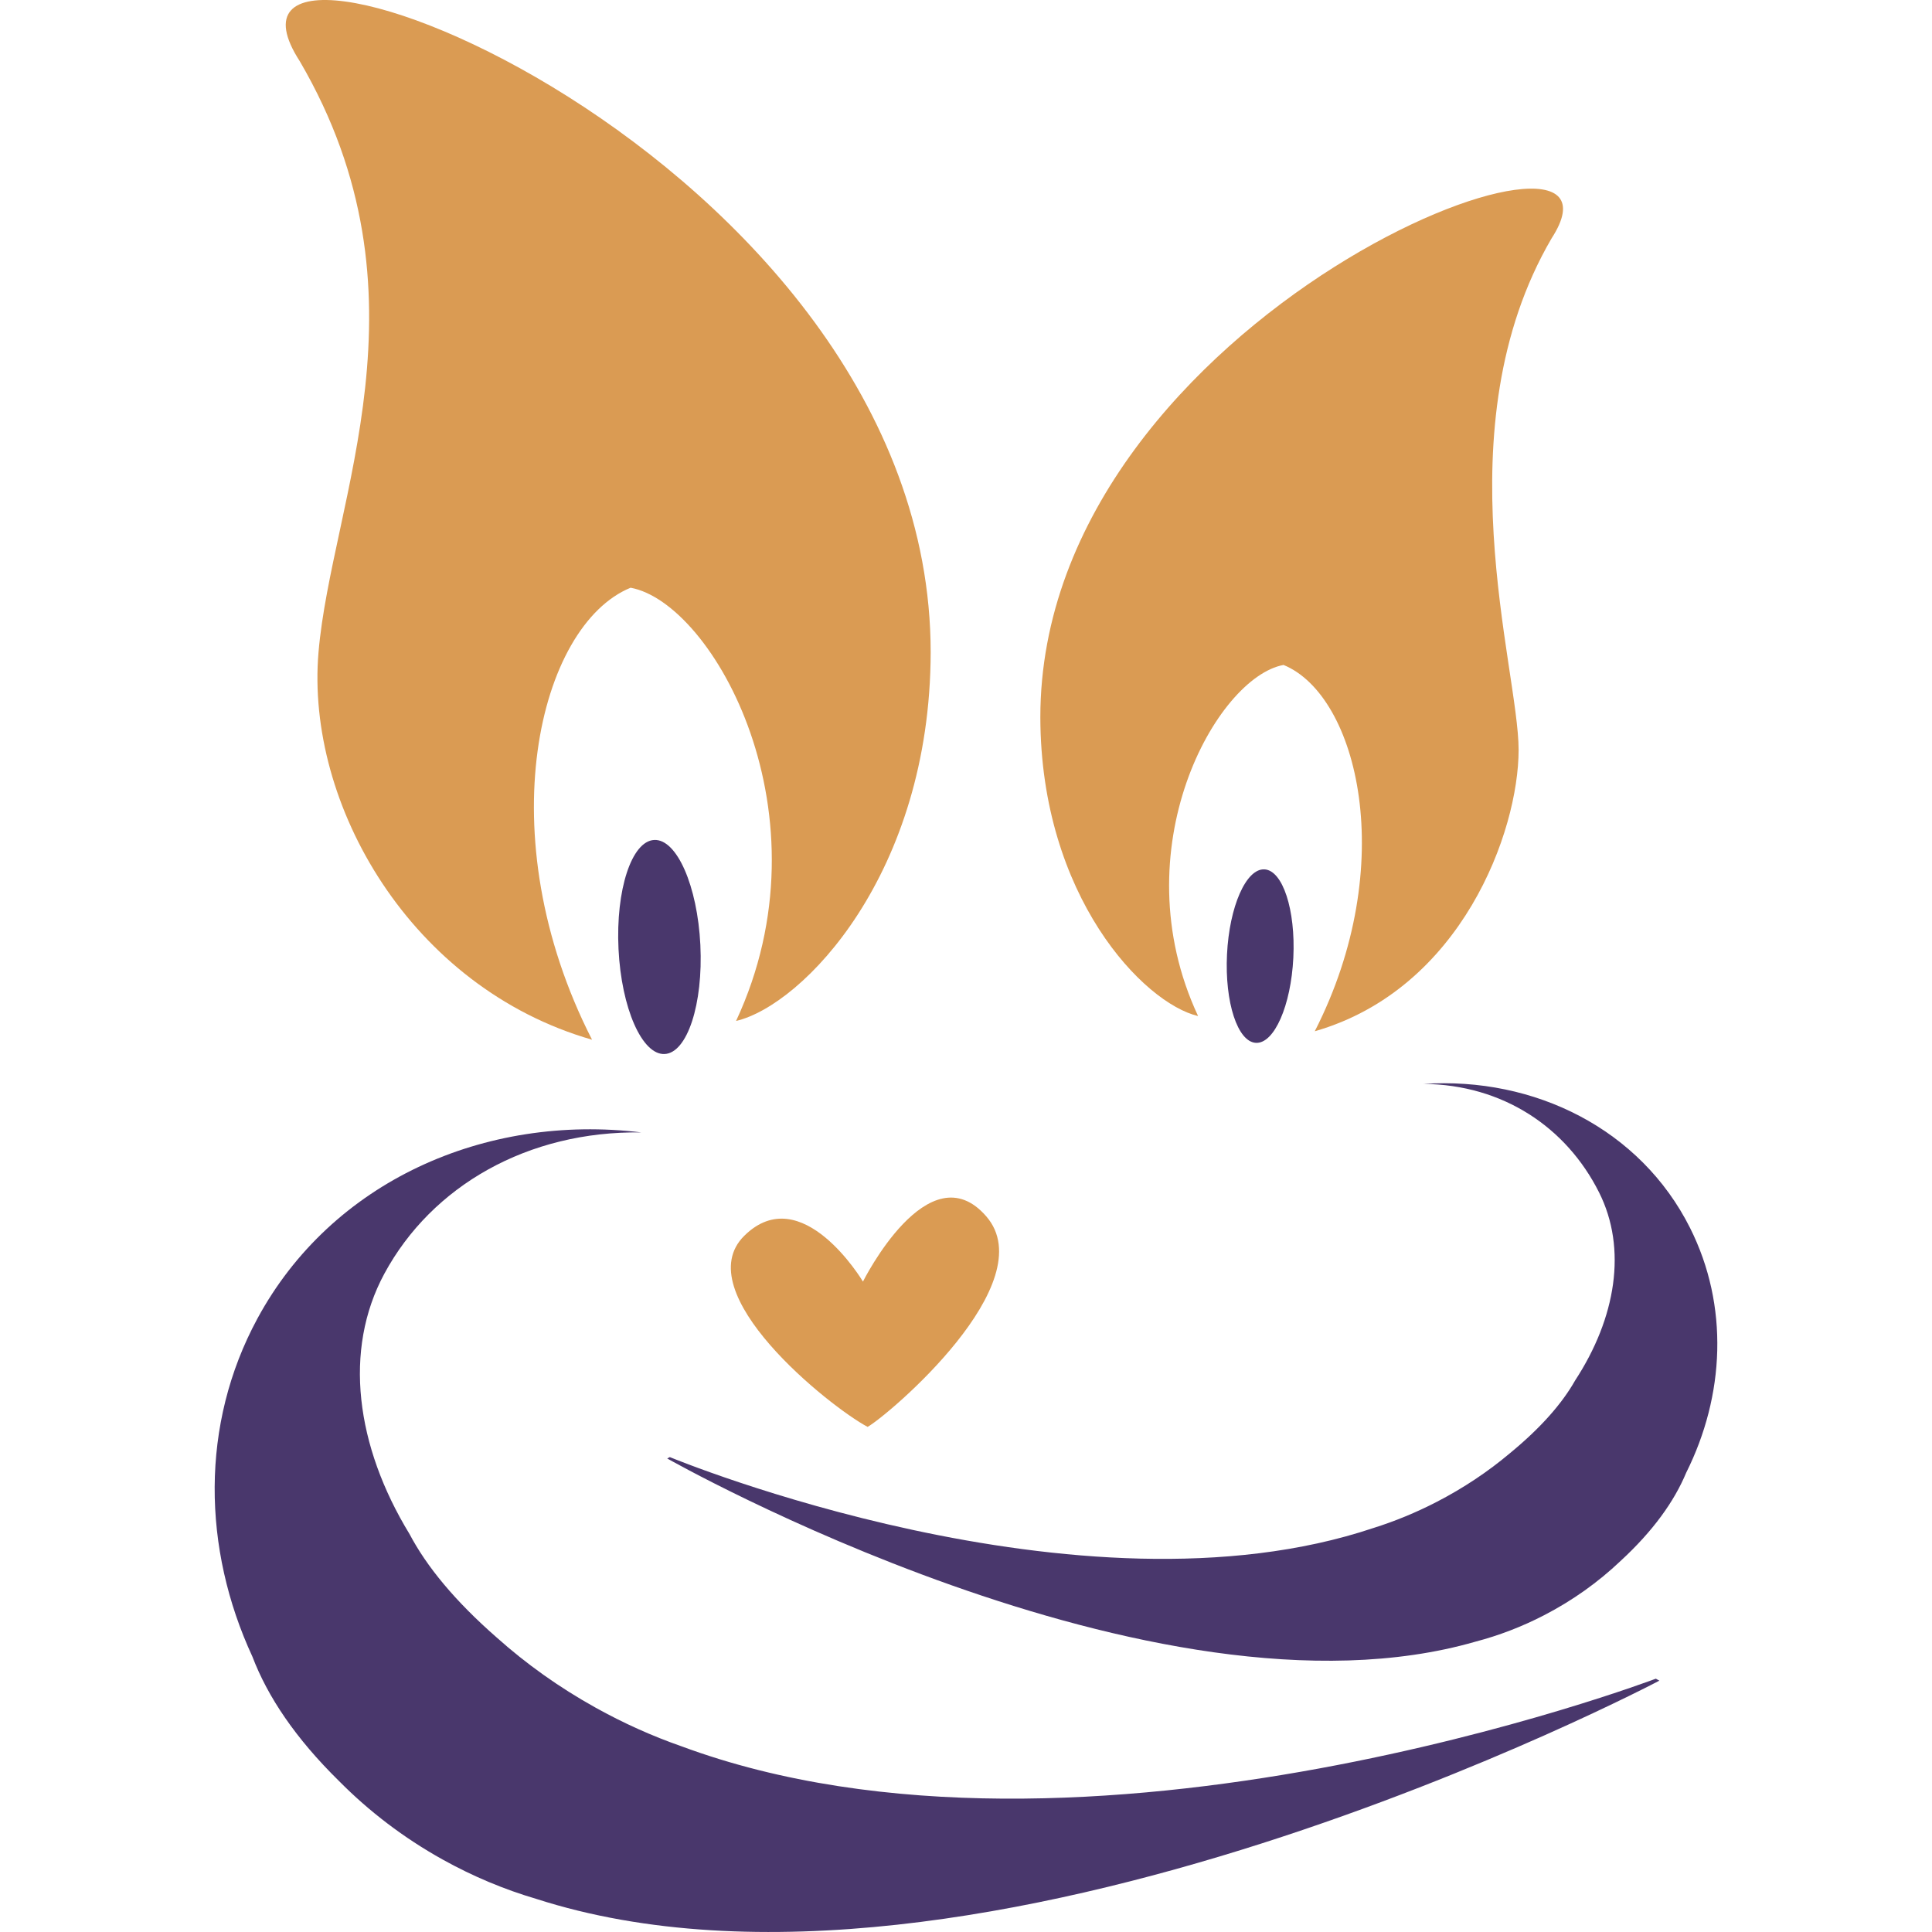
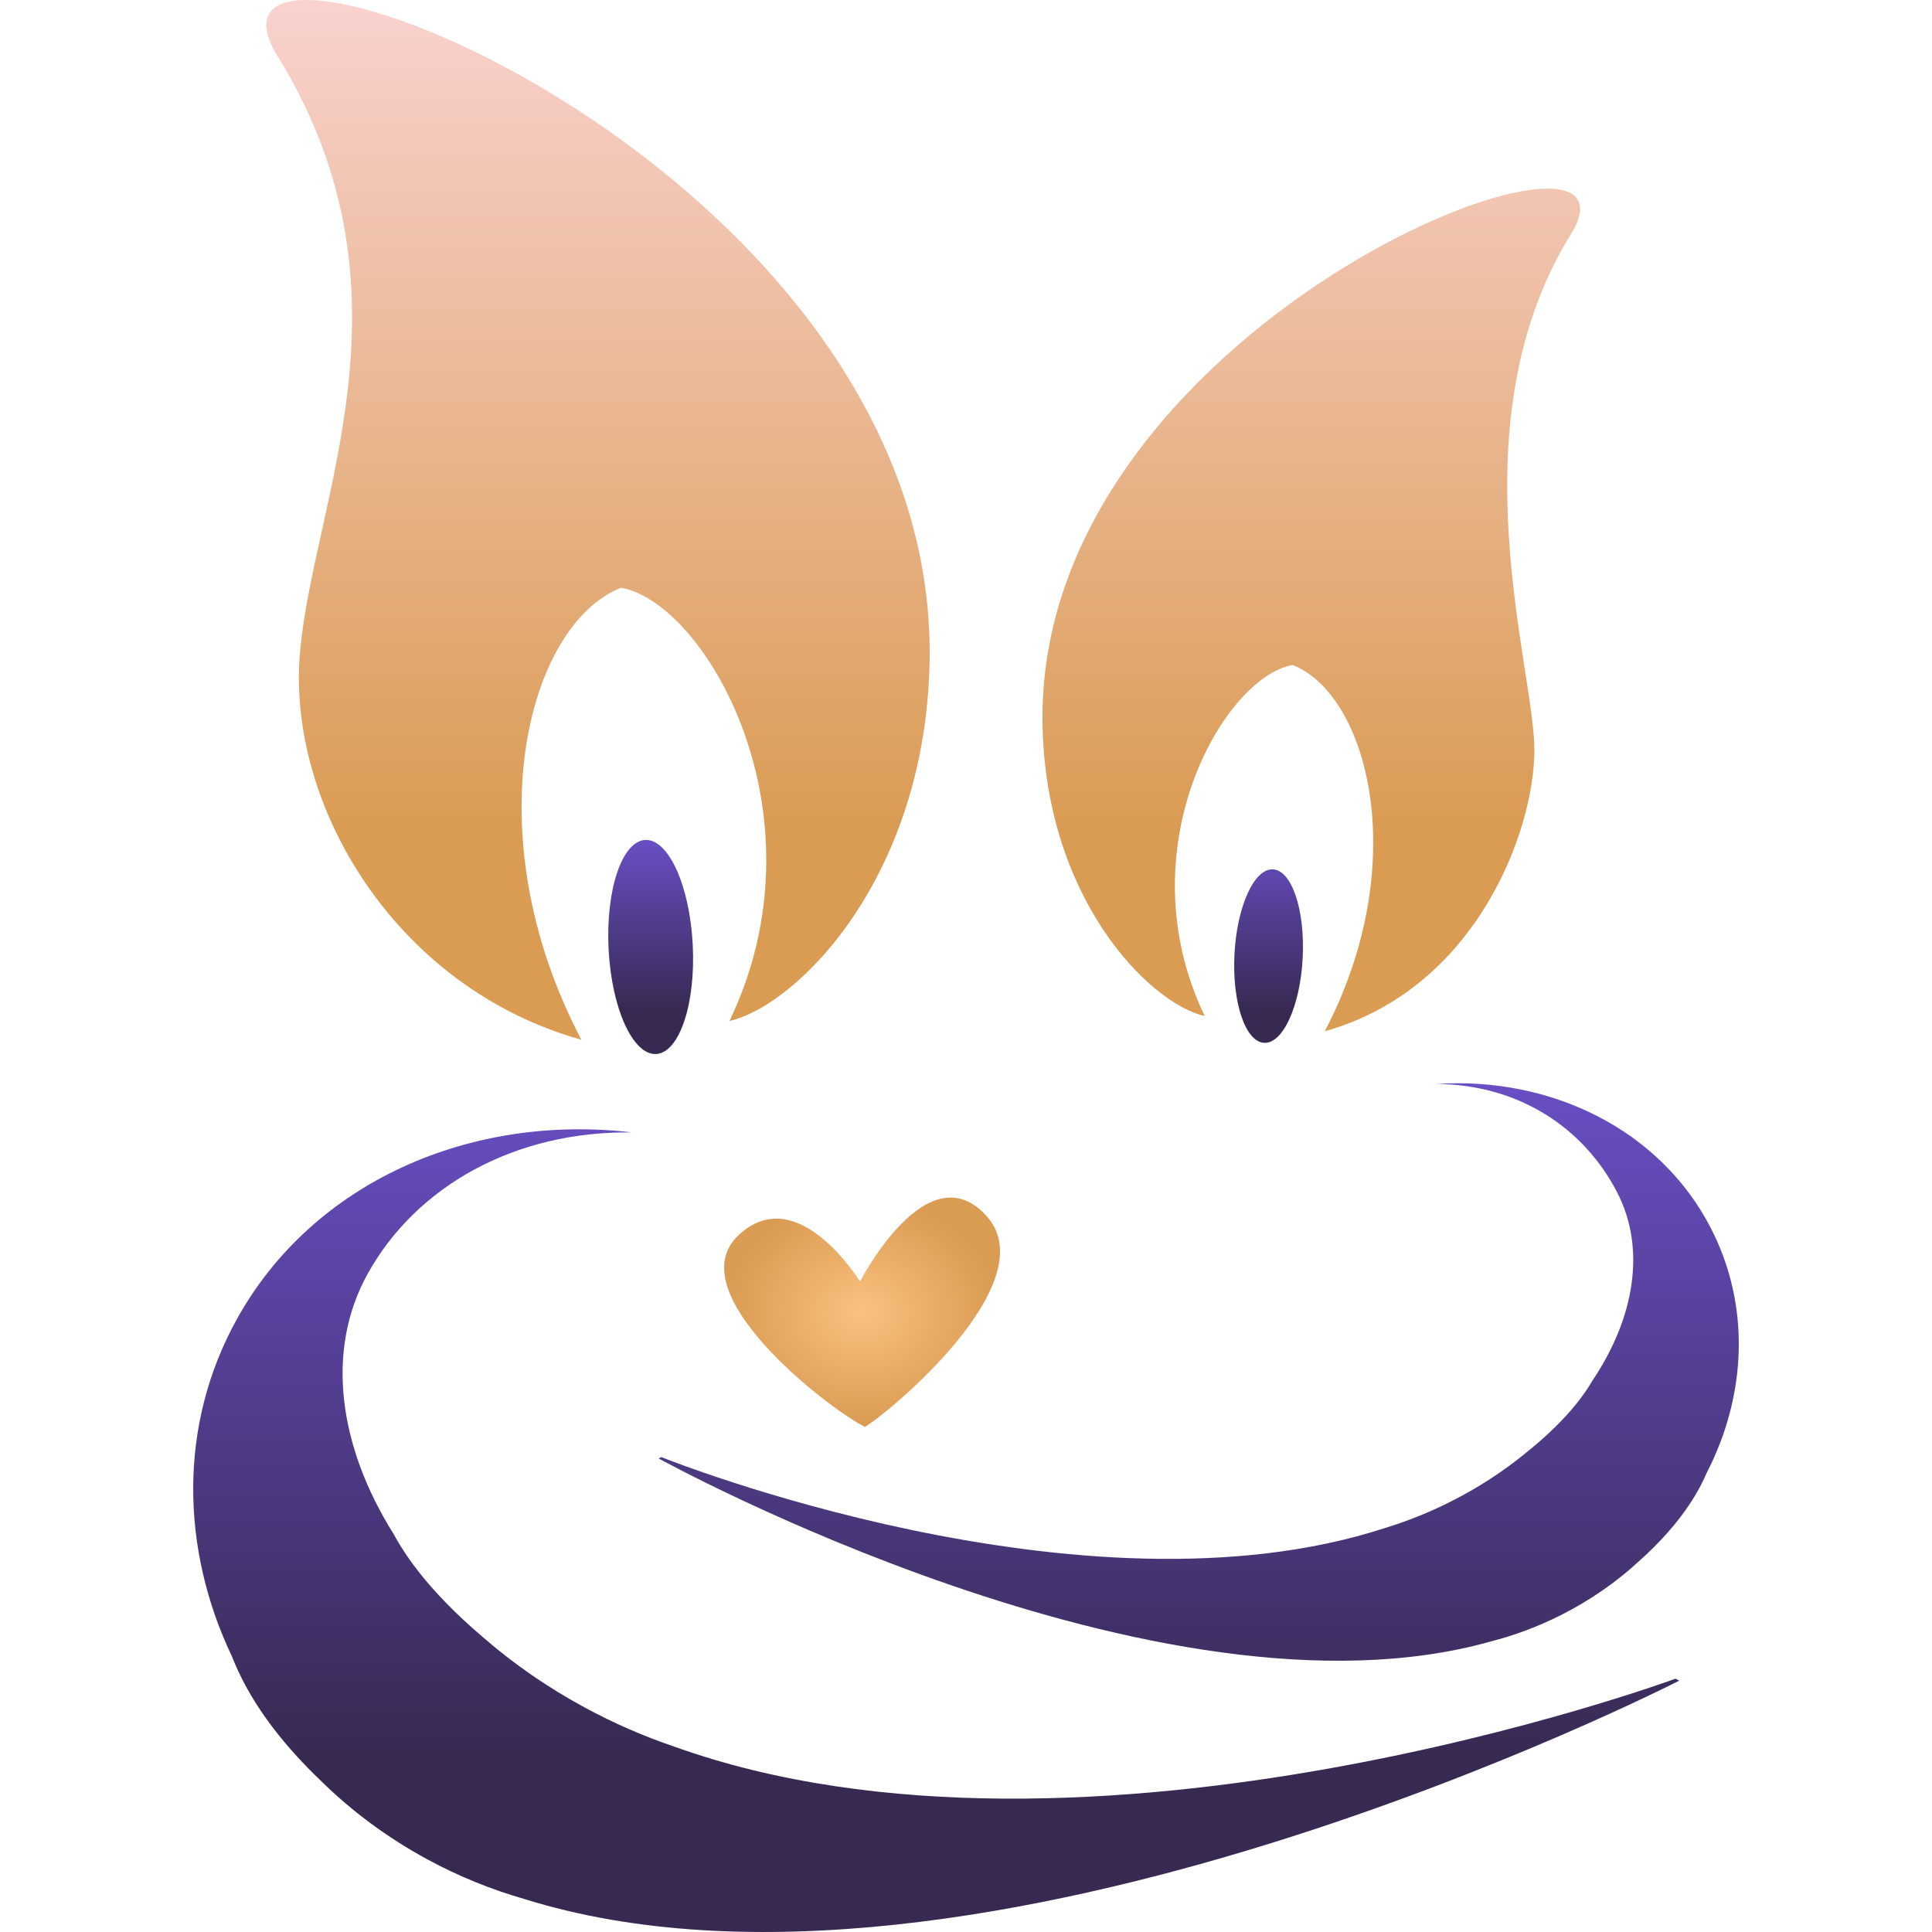
<svg xmlns="http://www.w3.org/2000/svg" version="1.1" width="1000" height="1000">
  <style>
    #light-icon {
      display: inline;
    }
    #dark-icon {
      display: none;
    }

    @media (prefers-color-scheme: dark) {
      #light-icon {
        display: none;
      }
      #dark-icon {
        display: inline;
      }
    }
  </style>
  <g id="light-icon">
    <svg version="1.1" width="1000" height="1000">
      <g>
-         <g transform="matrix(15.87302,0,0,15.87302,111.1111,0)">
-           <svg width="49" height="63" viewBox="0 0 49 63" fill="none">
-             <path d="M39.419 35.345C43.044 35.105 46.495 36.822 48.111 40.042C49.385 42.582 49.242 45.509 47.984 48.024C47.594 48.96 46.905 49.924 45.841 50.904C45.119 51.589 44.284 52.189 43.348 52.672C42.62 53.049 41.872 53.333 41.118 53.531C30.629 56.559 14.806 47.587 14.757 47.559L14.842 47.514C14.915 47.545 28.219 53.04 37.792 49.824C38.48 49.608 39.171 49.325 39.852 48.973C40.731 48.519 41.528 47.984 42.231 47.392C43.252 46.554 43.941 45.76 44.364 45.013C45.694 42.978 46.066 40.721 45.144 38.884C44.077 36.757 42.007 35.37 39.419 35.345Z" fill="#49376C" />
-             <path d="M3.386 21.272C3.808 16.313 7.225 9.618 2.778 2.001C-1.324 -4.332 23.348 4.983 23.348 21.272C23.334 28.482 19.186 32.78 17.002 33.292C20.131 26.586 16.265 19.662 13.563 19.165C10.564 20.392 8.894 27.227 12.306 33.904C6.398 32.205 2.963 26.232 3.386 21.272Z" fill="#DA9B53" />
-             <path d="M15.838 30.814C15.932 32.741 15.411 34.334 14.674 34.37C13.937 34.407 13.263 32.874 13.169 30.947C13.075 29.019 13.596 27.427 14.333 27.39C15.069 27.353 15.743 28.886 15.838 30.814Z" fill="#49376C" />
-             <path d="M42.52 24.452C42.52 21.792 39.991 13.946 43.595 7.773C46.92 2.641 26.924 10.19 26.924 23.391C26.936 29.233 30.297 32.717 32.068 33.132C29.531 27.698 32.665 22.086 34.854 21.683C37.285 22.678 38.638 28.216 35.873 33.628C40.661 32.251 42.52 27.112 42.52 24.452Z" fill="#DA9B53" />
-             <path d="M33.011 31.123C32.935 32.686 33.357 33.976 33.954 34.006C34.551 34.036 35.097 32.793 35.174 31.231C35.25 29.669 34.828 28.378 34.231 28.349C33.633 28.319 33.087 29.561 33.011 31.123Z" fill="#49376C" />
-             <path d="M21.14 41.791C21.142 41.787 23.282 37.493 25.162 39.665C27.044 41.837 21.985 46.133 21.292 46.529C20.039 45.862 15.398 42.143 17.272 40.295C19.145 38.45 21.136 41.783 21.14 41.791Z" fill="#DA9B53" />
-             <path d="M13.917 36.927C8.807 36.307 3.809 38.529 1.392 43C-0.474 46.452 -0.4 50.499 1.232 54.024C1.729 55.329 2.637 56.685 4.058 58.08C5.028 59.06 6.158 59.927 7.434 60.637C8.425 61.188 9.447 61.614 10.48 61.918C24.834 66.545 47.053 54.834 47.11 54.804L46.994 54.74C46.962 54.752 28.319 61.805 15.216 56.942C14.277 56.614 13.338 56.195 12.415 55.681C11.228 55.021 10.156 54.253 9.215 53.413C7.832 52.206 6.909 51.076 6.354 50.023C4.604 47.156 4.185 44.026 5.535 41.53C7.082 38.669 10.213 36.873 13.917 36.927Z" fill="#49376C" />
+         <g transform="matrix(5,0,0,5,100,0)">
+           <svg width="160" height="200" viewBox="0 0 160 200" fill="none">
+             <path d="M11.055 67.531C12.434 51.787 23.591 30.533 9.07 6.352C-4.325 -13.752 76.24 15.819 76.24 67.531C76.193 90.418 62.648 104.065 55.516 105.688C65.735 84.401 53.11 62.418 44.288 60.842C34.495 64.738 29.042 86.433 40.182 107.633C20.89 102.237 9.676 83.275 11.055 67.531Z" fill="url(#paint0_linear_419_781)" />
+             <path d="M138.84 77.625C138.839 69.18 130.583 44.273 142.352 24.676C153.207 8.383 87.915 32.348 87.916 74.257C87.953 92.805 98.93 103.865 104.71 105.18C96.429 87.929 106.661 70.114 113.81 68.836C121.746 71.993 126.165 89.576 117.138 106.756C132.772 102.384 138.84 86.07 138.84 77.625Z" fill="url(#paint1_linear_419_781)" />
+             <path d="M51.714 97.821C52.022 103.941 50.321 108.996 47.914 109.112C45.508 109.229 43.308 104.363 43 98.243C42.692 92.123 44.394 87.068 46.8 86.952C49.206 86.835 51.407 91.702 51.714 97.821Z" fill="url(#paint2_linear_419_781)" />
+             <path d="M107.791 98.805C107.542 103.764 108.921 107.861 110.871 107.955C112.821 108.05 114.604 104.106 114.854 99.147C115.103 94.187 113.724 90.09 111.774 89.996C109.824 89.901 108.041 93.845 107.791 98.805Z" fill="url(#paint3_linear_419_781)" />
+             <path d="M69.03 132.669C69.043 132.645 76.024 119.03 82.162 125.92C88.306 132.816 71.787 146.453 69.524 147.711C65.434 145.594 50.279 133.786 56.4 127.922C62.512 122.066 69.013 132.641 69.03 132.669Z" fill="url(#paint4_radial_419_781)" />
+             <path d="M128.714 112.207C140.553 111.446 151.821 116.896 157.096 127.116C161.258 135.18 160.792 144.474 156.683 152.457C155.41 155.429 153.159 158.488 149.684 161.601C147.327 163.775 144.601 165.679 141.545 167.214C139.167 168.409 136.724 169.312 134.264 169.939C100.013 179.553 48.345 151.068 48.185 150.98L48.465 150.839C48.703 150.935 92.142 168.382 123.402 158.171C125.649 157.485 127.906 156.587 130.128 155.47C132.998 154.029 135.602 152.329 137.897 150.451C141.229 147.789 143.481 145.271 144.862 142.899C149.206 136.437 150.42 129.274 147.41 123.441C143.925 116.689 137.166 112.287 128.714 112.207Z" fill="url(#paint5_linear_419_781)" />
+             <path d="M45.444 117.229C28.757 115.261 12.439 122.316 4.546 136.508C-1.549 147.466 -1.306 160.315 4.023 171.505C5.646 175.648 8.61 179.951 13.25 184.38C16.417 187.492 20.108 190.244 24.273 192.498C27.509 194.248 30.848 195.599 34.221 196.566C81.091 211.253 153.643 174.077 153.828 173.983L153.449 173.777C153.345 173.815 92.469 196.206 49.685 180.767C46.62 179.728 43.551 178.396 40.538 176.765C36.664 174.669 33.164 172.232 30.091 169.564C25.575 165.734 22.56 162.147 20.748 158.802C15.032 149.702 13.665 139.765 18.073 131.84C23.124 122.757 33.348 117.057 45.444 117.229Z" fill="url(#paint6_linear_419_781)" />
+             <defs>
+               <linearGradient id="paint0_linear_419_781" x1="75.568" y1="0" x2="75.568" y2="107.633" gradientUnits="userSpaceOnUse">
+                 <stop stop-color="#F9D2CF" />
+                 <stop offset="0.8" stop-color="#DA9B53" />
+               </linearGradient>
+               <linearGradient id="paint1_linear_419_781" x1="75.568" y1="0" x2="75.568" y2="107.633" gradientUnits="userSpaceOnUse">
+                 <stop stop-color="#F9D2CF" />
+                 <stop offset="0.8" stop-color="#DA9B53" />
+               </linearGradient>
+               <linearGradient id="paint2_linear_419_781" x1="78.923" y1="86.95" x2="78.923" y2="109.114" gradientUnits="userSpaceOnUse">
+                 <stop stop-color="#694EC4" />
+                 <stop offset="0.8" stop-color="#372951" />
+               </linearGradient>
+               <linearGradient id="paint3_linear_419_781" x1="78.923" y1="86.95" x2="78.923" y2="109.114" gradientUnits="userSpaceOnUse">
+                 <stop stop-color="#694EC4" />
+                 <stop offset="0.8" stop-color="#372951" />
+               </linearGradient>
+               <radialGradient id="paint4_radial_419_781" cx="0" cy="0" r="1" gradientUnits="userSpaceOnUse" gradientTransform="translate(69.2429 135.842) scale(14.2805 11.8684)">
+                 <stop stop-color="#FBC17F" />
+                 <stop offset="1" stop-color="#DA9B53" />
+               </radialGradient>
+               <linearGradient id="paint5_linear_419_781" x1="80" y1="112.137" x2="80" y2="200" gradientUnits="userSpaceOnUse">
+                 <stop stop-color="#694EC4" />
+                 <stop offset="0.8" stop-color="#372951" />
+               </linearGradient>
+               <linearGradient id="paint6_linear_419_781" x1="80" y1="112.137" x2="80" y2="200" gradientUnits="userSpaceOnUse">
+                 <stop stop-color="#694EC4" />
+                 <stop offset="0.8" stop-color="#372951" />
+               </linearGradient>
+             </defs>
          </svg>
        </g>
      </g>
    </svg>
  </g>
  <g id="dark-icon">
    <svg version="1.1" width="1000" height="1000">
      <g>
-         <g transform="matrix(15.87302,0,0,15.87302,111.1111,0)">
-           <svg width="49" height="63" viewBox="0 0 49 63" fill="none">
-             <path d="M39.419 35.345C43.044 35.105 46.495 36.822 48.111 40.042C49.385 42.582 49.242 45.509 47.984 48.024C47.594 48.96 46.905 49.924 45.841 50.904C45.119 51.589 44.284 52.189 43.348 52.672C42.62 53.049 41.872 53.333 41.118 53.531C30.629 56.559 14.806 47.587 14.757 47.559L14.842 47.514C14.915 47.545 28.219 53.04 37.792 49.824C38.48 49.608 39.171 49.325 39.852 48.973C40.731 48.519 41.528 47.984 42.231 47.392C43.252 46.554 43.941 45.76 44.364 45.013C45.694 42.978 46.066 40.721 45.144 38.884C44.077 36.757 42.007 35.37 39.419 35.345Z" fill="#D0C8EB" />
-             <path d="M3.386 21.272C3.808 16.313 7.225 9.618 2.778 2.001C-1.324 -4.332 23.348 4.983 23.348 21.272C23.334 28.482 19.186 32.78 17.002 33.292C20.131 26.586 16.265 19.662 13.563 19.165C10.564 20.392 8.894 27.227 12.306 33.904C6.398 32.205 2.963 26.232 3.386 21.272Z" fill="#DA9B53" />
-             <path d="M15.838 30.814C15.932 32.741 15.411 34.334 14.674 34.37C13.937 34.407 13.263 32.874 13.169 30.947C13.075 29.019 13.596 27.427 14.333 27.39C15.069 27.353 15.743 28.886 15.838 30.814Z" fill="#D0C8EB" />
-             <path d="M42.52 24.452C42.52 21.792 39.991 13.946 43.595 7.773C46.92 2.641 26.924 10.19 26.924 23.391C26.936 29.233 30.297 32.717 32.068 33.132C29.531 27.698 32.665 22.086 34.854 21.683C37.285 22.678 38.638 28.216 35.873 33.628C40.661 32.251 42.52 27.112 42.52 24.452Z" fill="#DA9B53" />
-             <path d="M33.011 31.123C32.935 32.686 33.357 33.976 33.954 34.006C34.551 34.036 35.097 32.793 35.174 31.231C35.25 29.669 34.828 28.378 34.231 28.349C33.633 28.319 33.087 29.561 33.011 31.123Z" fill="#D0C8EB" />
-             <path d="M21.14 41.791C21.142 41.787 23.282 37.493 25.162 39.665C27.044 41.837 21.985 46.133 21.292 46.529C20.039 45.862 15.398 42.143 17.272 40.295C19.145 38.45 21.136 41.783 21.14 41.791Z" fill="#DA9B53" />
-             <path d="M13.917 36.927C8.807 36.307 3.809 38.529 1.392 43C-0.474 46.452 -0.4 50.499 1.232 54.024C1.729 55.329 2.637 56.685 4.058 58.08C5.028 59.06 6.158 59.927 7.434 60.637C8.425 61.188 9.447 61.614 10.48 61.918C24.834 66.545 47.053 54.834 47.11 54.804L46.994 54.74C46.962 54.752 28.319 61.805 15.216 56.942C14.277 56.614 13.338 56.195 12.415 55.681C11.228 55.021 10.156 54.253 9.215 53.413C7.832 52.206 6.909 51.076 6.354 50.023C4.604 47.156 4.185 44.026 5.535 41.53C7.082 38.669 10.213 36.873 13.917 36.927Z" fill="#D0C8EB" />
+         <g transform="matrix(5,0,0,5,100,0)">
+           <svg width="160" height="200" viewBox="0 0 160 200" fill="none">
+             <path d="M11.055 67.531C12.434 51.787 23.591 30.533 9.07 6.352C-4.325 -13.752 76.24 15.819 76.24 67.531C76.193 90.418 62.648 104.065 55.516 105.688C65.735 84.401 53.11 62.418 44.288 60.842C34.495 64.738 29.042 86.433 40.182 107.633C20.89 102.237 9.676 83.275 11.055 67.531Z" fill="url(#paint0_linear_496_452)" />
+             <path d="M138.84 77.625C138.839 69.18 130.583 44.273 142.352 24.676C153.207 8.383 87.915 32.348 87.915 74.257C87.953 92.805 98.93 103.865 104.71 105.18C96.429 87.929 106.661 70.114 113.81 68.836C121.746 71.993 126.165 89.576 117.138 106.756C132.772 102.384 138.84 86.07 138.84 77.625Z" fill="url(#paint1_linear_496_452)" />
+             <path d="M51.714 97.821C52.022 103.941 50.321 108.996 47.914 109.112C45.508 109.229 43.308 104.363 43 98.243C42.692 92.123 44.394 87.068 46.8 86.952C49.206 86.835 51.407 91.702 51.714 97.821Z" fill="url(#paint2_linear_496_452)" />
+             <path d="M107.791 98.805C107.542 103.764 108.921 107.861 110.871 107.955C112.821 108.05 114.604 104.106 114.854 99.147C115.103 94.187 113.724 90.09 111.774 89.996C109.824 89.901 108.041 93.845 107.791 98.805Z" fill="url(#paint3_linear_496_452)" />
+             <path d="M69.03 132.669C69.043 132.645 76.024 119.03 82.162 125.92C88.306 132.816 71.787 146.453 69.524 147.711C65.434 145.594 50.279 133.786 56.4 127.922C62.512 122.066 69.013 132.641 69.03 132.669Z" fill="url(#paint4_radial_496_452)" />
+             <path d="M128.714 112.207C140.553 111.446 151.821 116.896 157.096 127.116C161.258 135.18 160.792 144.474 156.683 152.457C155.41 155.429 153.159 158.488 149.684 161.601C147.327 163.775 144.601 165.679 141.545 167.214C139.167 168.409 136.724 169.312 134.264 169.939C100.013 179.553 48.345 151.068 48.185 150.98L48.465 150.839C48.703 150.935 92.142 168.382 123.402 158.171C125.649 157.485 127.906 156.587 130.128 155.47C132.998 154.029 135.602 152.329 137.897 150.451C141.229 147.789 143.481 145.271 144.862 142.899C149.206 136.437 150.42 129.274 147.41 123.441C143.925 116.689 137.166 112.287 128.714 112.207Z" fill="url(#paint5_linear_496_452)" />
+             <path d="M45.444 117.229C28.757 115.261 12.439 122.316 4.546 136.508C-1.549 147.466 -1.306 160.315 4.023 171.505C5.646 175.648 8.61 179.951 13.25 184.38C16.417 187.492 20.108 190.244 24.273 192.498C27.509 194.248 30.848 195.599 34.221 196.566C81.091 211.253 153.643 174.077 153.828 173.983L153.449 173.777C153.345 173.815 92.469 196.206 49.685 180.767C46.62 179.728 43.551 178.396 40.538 176.765C36.664 174.669 33.164 172.232 30.091 169.564C25.575 165.734 22.56 162.147 20.748 158.802C15.032 149.702 13.665 139.765 18.073 131.84C23.124 122.757 33.348 117.057 45.444 117.229Z" fill="url(#paint6_linear_496_452)" />
+             <defs>
+               <linearGradient id="paint0_linear_496_452" x1="75.568" y1="0" x2="75.568" y2="107.633" gradientUnits="userSpaceOnUse">
+                 <stop stop-color="#F9D2CF" />
+                 <stop offset="0.8" stop-color="#DA9B53" />
+               </linearGradient>
+               <linearGradient id="paint1_linear_496_452" x1="75.568" y1="0" x2="75.568" y2="107.633" gradientUnits="userSpaceOnUse">
+                 <stop stop-color="#F9D2CF" />
+                 <stop offset="0.8" stop-color="#DA9B53" />
+               </linearGradient>
+               <linearGradient id="paint2_linear_496_452" x1="78.923" y1="86.95" x2="78.923" y2="109.114" gradientUnits="userSpaceOnUse">
+                 <stop stop-color="#D1C8ED" />
+                 <stop offset="0.8" stop-color="#B49FFB" />
+               </linearGradient>
+               <linearGradient id="paint3_linear_496_452" x1="78.923" y1="86.95" x2="78.923" y2="109.114" gradientUnits="userSpaceOnUse">
+                 <stop stop-color="#D1C8ED" />
+                 <stop offset="0.8" stop-color="#B49FFB" />
+               </linearGradient>
+               <radialGradient id="paint4_radial_496_452" cx="0" cy="0" r="1" gradientUnits="userSpaceOnUse" gradientTransform="translate(69.2429 135.842) scale(14.2805 11.8684)">
+                 <stop stop-color="#FBC17F" />
+                 <stop offset="1" stop-color="#DA9B53" />
+               </radialGradient>
+               <linearGradient id="paint5_linear_496_452" x1="80" y1="112.137" x2="80" y2="200" gradientUnits="userSpaceOnUse">
+                 <stop stop-color="#D1C8ED" />
+                 <stop offset="0.8" stop-color="#B49FFB" />
+               </linearGradient>
+               <linearGradient id="paint6_linear_496_452" x1="80" y1="112.137" x2="80" y2="200" gradientUnits="userSpaceOnUse">
+                 <stop stop-color="#D1C8ED" />
+                 <stop offset="0.8" stop-color="#B49FFB" />
+               </linearGradient>
+             </defs>
          </svg>
        </g>
      </g>
    </svg>
  </g>
</svg>
